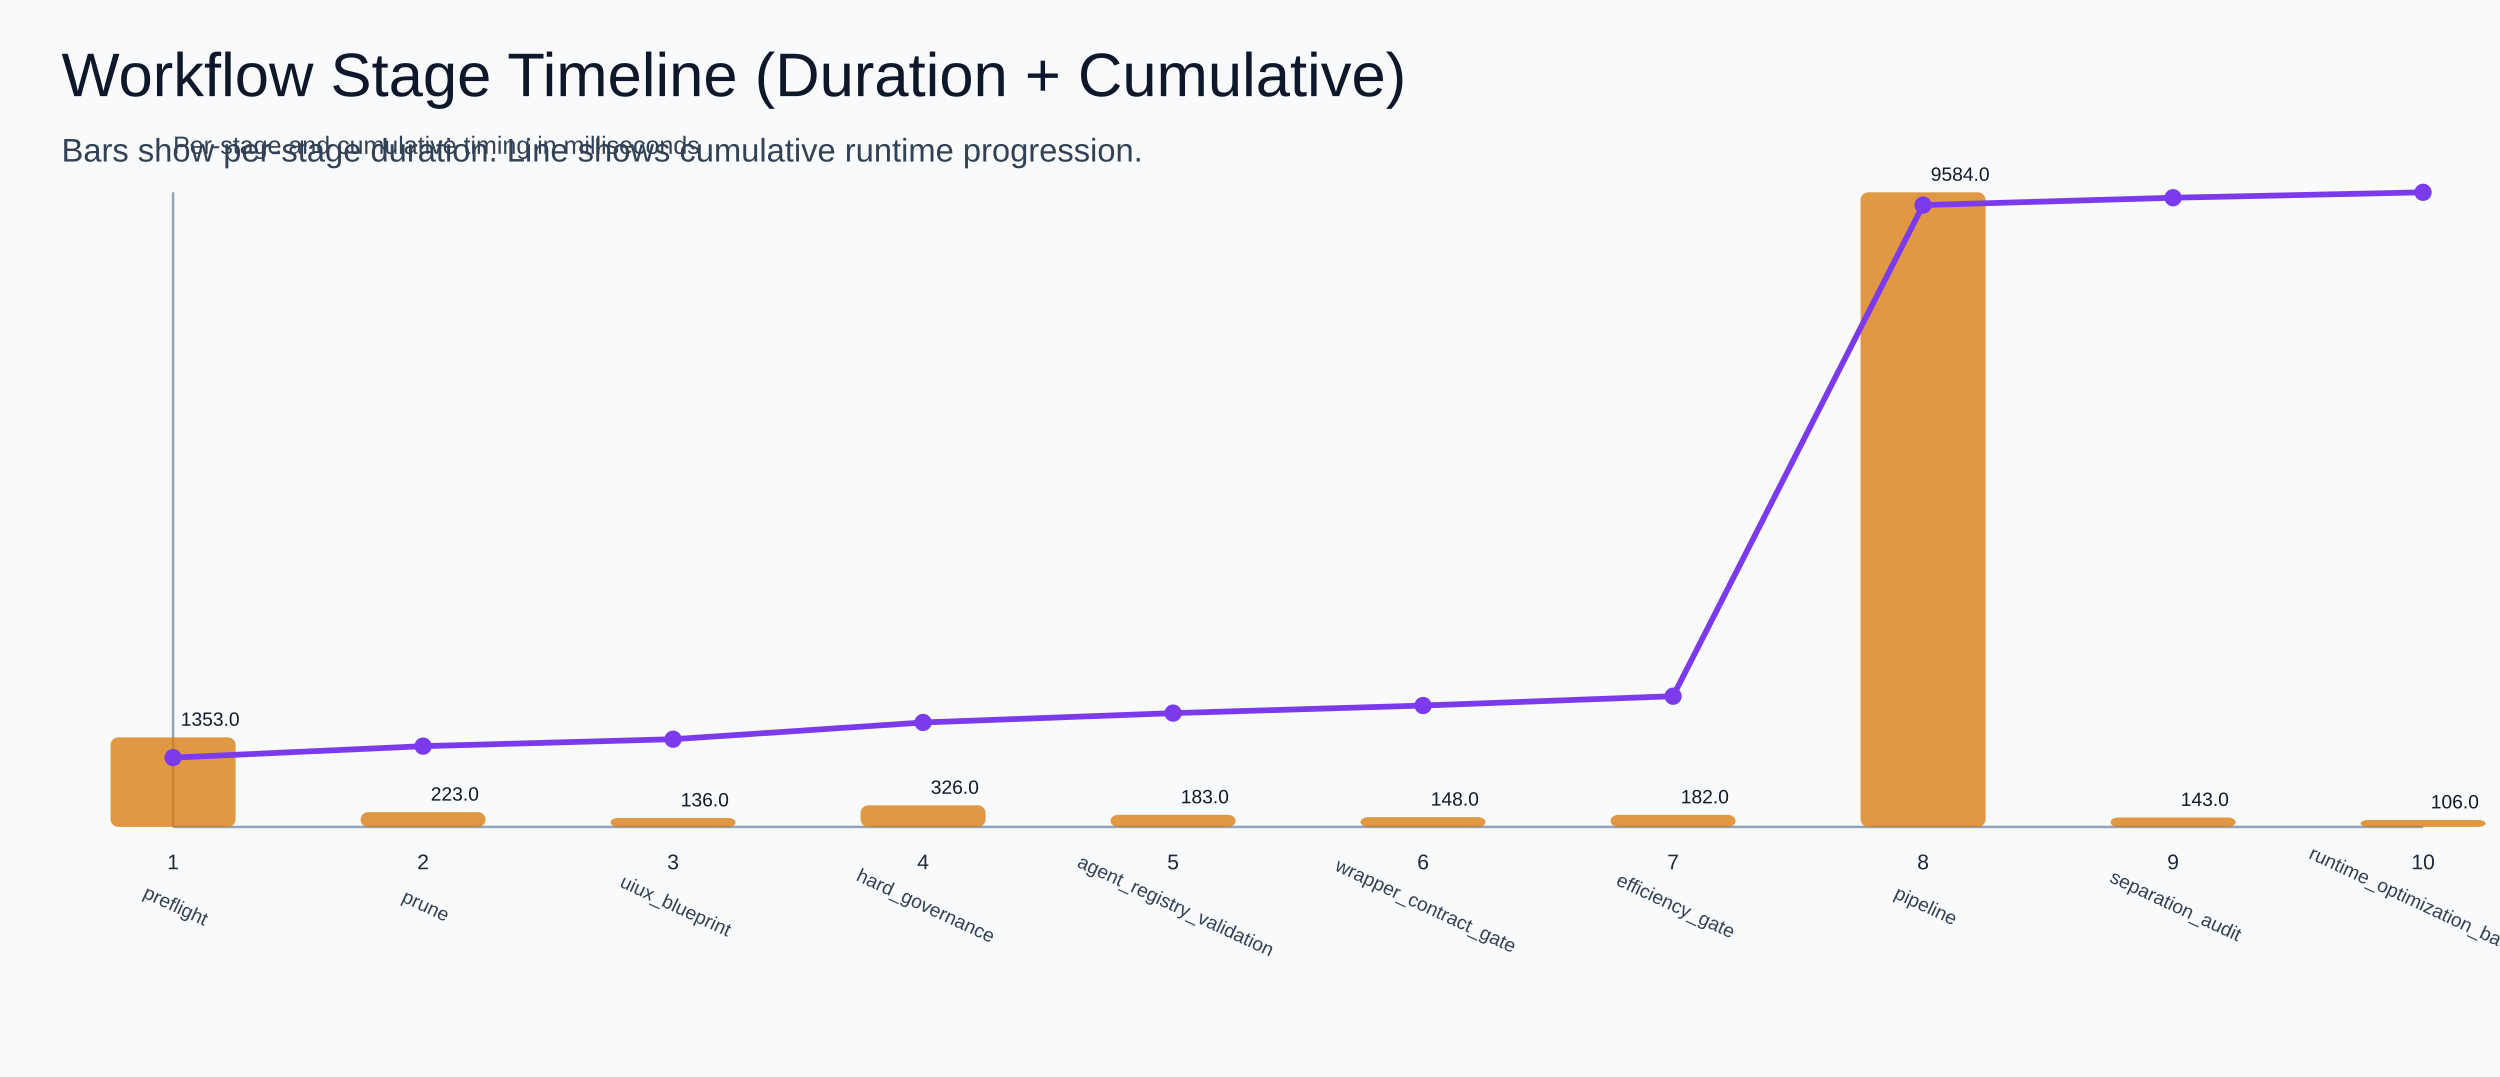
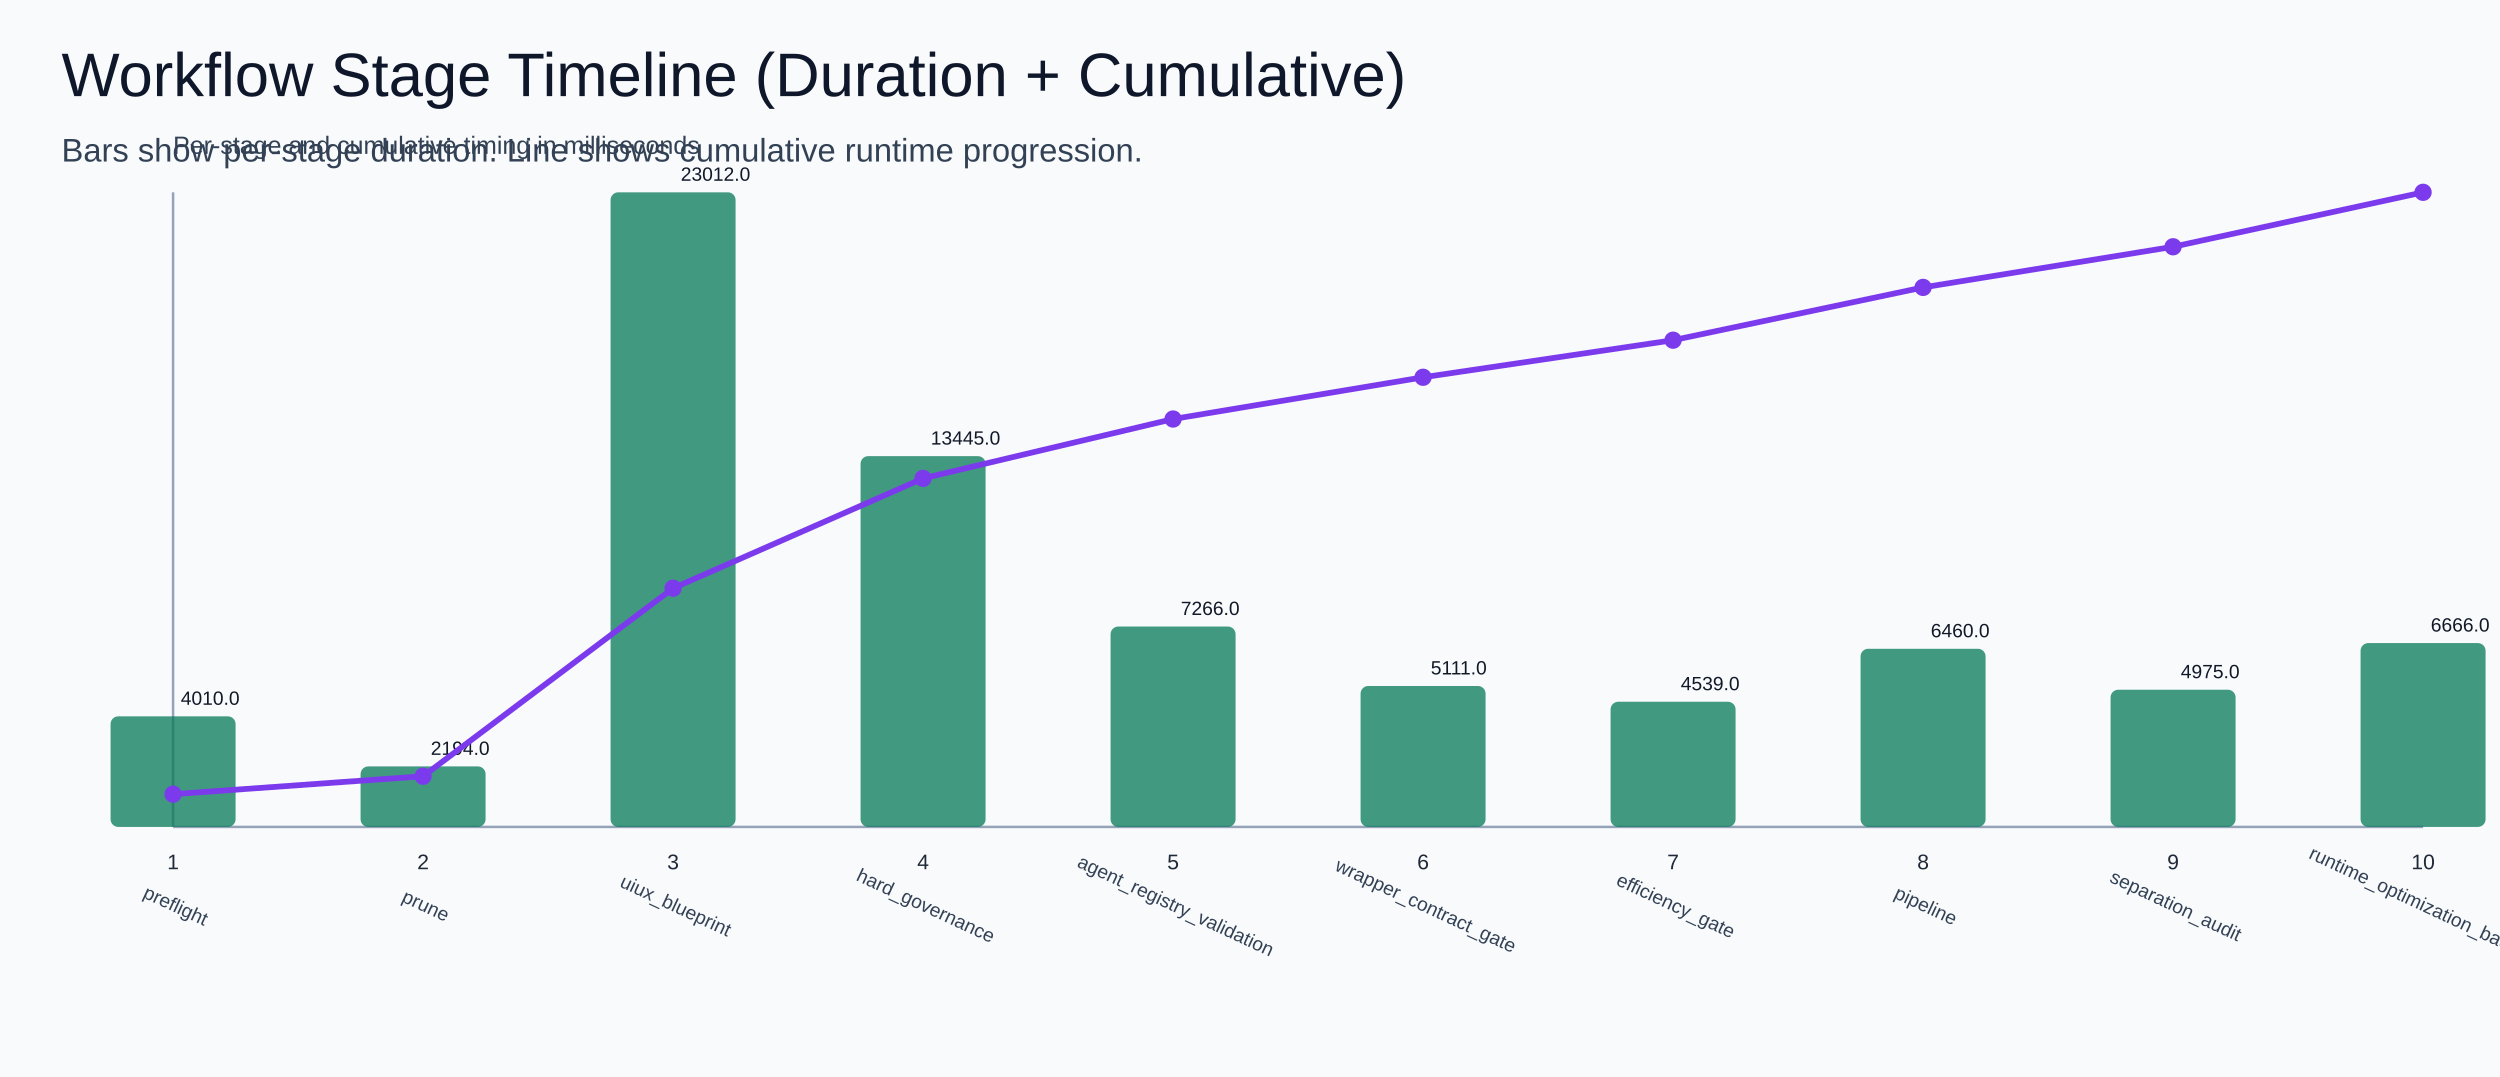
<svg xmlns="http://www.w3.org/2000/svg" width="1300" height="560" viewBox="0 0 1300 560" role="img" aria-label="Workflow stage duration timeline">
  <rect x="0" y="0" width="1300" height="560" fill="#f8fafc" />
  <text x="32" y="50" font-family="Segoe UI, Arial, sans-serif" font-size="32" fill="#0f172a">Workflow Stage Timeline (Duration + Cumulative)</text>
  <text x="32" y="84" font-family="Segoe UI, Arial, sans-serif" font-size="17" fill="#334155">Bars show per-stage duration. Line shows cumulative runtime progression.</text>
  <line x1="90" y1="430" x2="1260" y2="430" stroke="#94a3b8" stroke-width="1.3" />
  <line x1="90" y1="100" x2="90" y2="430" stroke="#94a3b8" stroke-width="1.3" />
-   <rect x="57.50" y="383.41" width="65.00" height="46.59" fill="#d97706" opacity="0.75" rx="4" ry="4" />
+   <rect x="57.50" y="372.50" width="65.00" height="57.50" fill="#047857" opacity="0.75" rx="4" ry="4" />
  <text x="90.00" y="452.00" text-anchor="middle" font-family="Segoe UI, Arial, sans-serif" font-size="11" fill="#1f2937">1</text>
  <text x="90.00" y="474.00" text-anchor="middle" font-family="Segoe UI, Arial, sans-serif" font-size="10" fill="#334155" transform="rotate(25 90.00 474.00)">preflight</text>
-   <text x="94.00" y="377.41" font-family="Segoe UI, Arial, sans-serif" font-size="10" fill="#111827">1353.0</text>
-   <rect x="187.50" y="422.32" width="65.00" height="7.68" fill="#d97706" opacity="0.75" rx="4" ry="4" />
+   <text x="94.00" y="366.50" font-family="Segoe UI, Arial, sans-serif" font-size="10" fill="#111827">4010.0</text>
+   <rect x="187.50" y="398.54" width="65.00" height="31.46" fill="#047857" opacity="0.75" rx="4" ry="4" />
  <text x="220.00" y="452.00" text-anchor="middle" font-family="Segoe UI, Arial, sans-serif" font-size="11" fill="#1f2937">2</text>
  <text x="220.00" y="474.00" text-anchor="middle" font-family="Segoe UI, Arial, sans-serif" font-size="10" fill="#334155" transform="rotate(25 220.00 474.00)">prune</text>
-   <text x="224.00" y="416.32" font-family="Segoe UI, Arial, sans-serif" font-size="10" fill="#111827">223.0</text>
-   <rect x="317.50" y="425.32" width="65.00" height="4.68" fill="#d97706" opacity="0.75" rx="4" ry="4" />
+   <text x="224.00" y="392.54" font-family="Segoe UI, Arial, sans-serif" font-size="10" fill="#111827">2194.0</text>
+   <rect x="317.50" y="100.00" width="65.00" height="330.00" fill="#047857" opacity="0.75" rx="4" ry="4" />
  <text x="350.00" y="452.00" text-anchor="middle" font-family="Segoe UI, Arial, sans-serif" font-size="11" fill="#1f2937">3</text>
  <text x="350.00" y="474.00" text-anchor="middle" font-family="Segoe UI, Arial, sans-serif" font-size="10" fill="#334155" transform="rotate(25 350.00 474.00)">uiux_blueprint</text>
-   <text x="354.00" y="419.32" font-family="Segoe UI, Arial, sans-serif" font-size="10" fill="#111827">136.0</text>
-   <rect x="447.50" y="418.78" width="65.00" height="11.22" fill="#d97706" opacity="0.75" rx="4" ry="4" />
+   <text x="354.00" y="94.00" font-family="Segoe UI, Arial, sans-serif" font-size="10" fill="#111827">23012.0</text>
+   <rect x="447.50" y="237.19" width="65.00" height="192.81" fill="#047857" opacity="0.75" rx="4" ry="4" />
  <text x="480.00" y="452.00" text-anchor="middle" font-family="Segoe UI, Arial, sans-serif" font-size="11" fill="#1f2937">4</text>
  <text x="480.00" y="474.00" text-anchor="middle" font-family="Segoe UI, Arial, sans-serif" font-size="10" fill="#334155" transform="rotate(25 480.00 474.00)">hard_governance</text>
-   <text x="484.00" y="412.78" font-family="Segoe UI, Arial, sans-serif" font-size="10" fill="#111827">326.0</text>
-   <rect x="577.50" y="423.70" width="65.00" height="6.30" fill="#d97706" opacity="0.75" rx="4" ry="4" />
+   <text x="484.00" y="231.19" font-family="Segoe UI, Arial, sans-serif" font-size="10" fill="#111827">13445.0</text>
+   <rect x="577.50" y="325.80" width="65.00" height="104.20" fill="#047857" opacity="0.75" rx="4" ry="4" />
  <text x="610.00" y="452.00" text-anchor="middle" font-family="Segoe UI, Arial, sans-serif" font-size="11" fill="#1f2937">5</text>
  <text x="610.00" y="474.00" text-anchor="middle" font-family="Segoe UI, Arial, sans-serif" font-size="10" fill="#334155" transform="rotate(25 610.00 474.00)">agent_registry_validation</text>
-   <text x="614.00" y="417.70" font-family="Segoe UI, Arial, sans-serif" font-size="10" fill="#111827">183.0</text>
-   <rect x="707.50" y="424.90" width="65.00" height="5.10" fill="#d97706" opacity="0.75" rx="4" ry="4" />
+   <text x="614.00" y="319.80" font-family="Segoe UI, Arial, sans-serif" font-size="10" fill="#111827">7266.0</text>
+   <rect x="707.50" y="356.71" width="65.00" height="73.29" fill="#047857" opacity="0.75" rx="4" ry="4" />
  <text x="740.00" y="452.00" text-anchor="middle" font-family="Segoe UI, Arial, sans-serif" font-size="11" fill="#1f2937">6</text>
  <text x="740.00" y="474.00" text-anchor="middle" font-family="Segoe UI, Arial, sans-serif" font-size="10" fill="#334155" transform="rotate(25 740.00 474.00)">wrapper_contract_gate</text>
-   <text x="744.00" y="418.90" font-family="Segoe UI, Arial, sans-serif" font-size="10" fill="#111827">148.0</text>
-   <rect x="837.50" y="423.73" width="65.00" height="6.27" fill="#d97706" opacity="0.75" rx="4" ry="4" />
+   <text x="744.00" y="350.71" font-family="Segoe UI, Arial, sans-serif" font-size="10" fill="#111827">5111.0</text>
+   <rect x="837.50" y="364.91" width="65.00" height="65.09" fill="#047857" opacity="0.75" rx="4" ry="4" />
  <text x="870.00" y="452.00" text-anchor="middle" font-family="Segoe UI, Arial, sans-serif" font-size="11" fill="#1f2937">7</text>
  <text x="870.00" y="474.00" text-anchor="middle" font-family="Segoe UI, Arial, sans-serif" font-size="10" fill="#334155" transform="rotate(25 870.00 474.00)">efficiency_gate</text>
-   <text x="874.00" y="417.73" font-family="Segoe UI, Arial, sans-serif" font-size="10" fill="#111827">182.0</text>
-   <rect x="967.50" y="100.00" width="65.00" height="330.00" fill="#d97706" opacity="0.75" rx="4" ry="4" />
+   <text x="874.00" y="358.91" font-family="Segoe UI, Arial, sans-serif" font-size="10" fill="#111827">4539.0</text>
+   <rect x="967.50" y="337.36" width="65.00" height="92.64" fill="#047857" opacity="0.75" rx="4" ry="4" />
  <text x="1000.00" y="452.00" text-anchor="middle" font-family="Segoe UI, Arial, sans-serif" font-size="11" fill="#1f2937">8</text>
  <text x="1000.00" y="474.00" text-anchor="middle" font-family="Segoe UI, Arial, sans-serif" font-size="10" fill="#334155" transform="rotate(25 1000.00 474.00)">pipeline</text>
-   <text x="1004.00" y="94.00" font-family="Segoe UI, Arial, sans-serif" font-size="10" fill="#111827">9584.0</text>
-   <rect x="1097.50" y="425.08" width="65.00" height="4.92" fill="#d97706" opacity="0.75" rx="4" ry="4" />
+   <text x="1004.00" y="331.36" font-family="Segoe UI, Arial, sans-serif" font-size="10" fill="#111827">6460.0</text>
+   <rect x="1097.50" y="358.66" width="65.00" height="71.34" fill="#047857" opacity="0.75" rx="4" ry="4" />
  <text x="1130.00" y="452.00" text-anchor="middle" font-family="Segoe UI, Arial, sans-serif" font-size="11" fill="#1f2937">9</text>
  <text x="1130.00" y="474.00" text-anchor="middle" font-family="Segoe UI, Arial, sans-serif" font-size="10" fill="#334155" transform="rotate(25 1130.00 474.00)">separation_audit</text>
-   <text x="1134.00" y="419.08" font-family="Segoe UI, Arial, sans-serif" font-size="10" fill="#111827">143.0</text>
-   <rect x="1227.50" y="426.35" width="65.00" height="3.65" fill="#d97706" opacity="0.75" rx="4" ry="4" />
+   <text x="1134.00" y="352.66" font-family="Segoe UI, Arial, sans-serif" font-size="10" fill="#111827">4975.0</text>
+   <rect x="1227.50" y="334.41" width="65.00" height="95.59" fill="#047857" opacity="0.75" rx="4" ry="4" />
  <text x="1260.00" y="452.00" text-anchor="middle" font-family="Segoe UI, Arial, sans-serif" font-size="11" fill="#1f2937">10</text>
  <text x="1260.00" y="474.00" text-anchor="middle" font-family="Segoe UI, Arial, sans-serif" font-size="10" fill="#334155" transform="rotate(25 1260.00 474.00)">runtime_optimization_backlog</text>
-   <text x="1264.00" y="420.35" font-family="Segoe UI, Arial, sans-serif" font-size="10" fill="#111827">106.0</text>
-   <polyline points="90.00,393.95 220.00,388.00 350.00,384.38 480.00,375.69 610.00,370.82 740.00,366.87 870.00,362.02 1000.00,106.64 1130.00,102.82 1260.00,100.00" fill="none" stroke="#7c3aed" stroke-width="3" />
-   <circle cx="90.00" cy="393.95" r="4.5" fill="#7c3aed" />
-   <circle cx="220.00" cy="388.00" r="4.5" fill="#7c3aed" />
-   <circle cx="350.00" cy="384.38" r="4.5" fill="#7c3aed" />
-   <circle cx="480.00" cy="375.69" r="4.5" fill="#7c3aed" />
-   <circle cx="610.00" cy="370.82" r="4.5" fill="#7c3aed" />
-   <circle cx="740.00" cy="366.87" r="4.5" fill="#7c3aed" />
-   <circle cx="870.00" cy="362.02" r="4.5" fill="#7c3aed" />
-   <circle cx="1000.00" cy="106.64" r="4.5" fill="#7c3aed" />
-   <circle cx="1130.00" cy="102.82" r="4.5" fill="#7c3aed" />
+   <text x="1264.00" y="328.41" font-family="Segoe UI, Arial, sans-serif" font-size="10" fill="#111827">6666.0</text>
+   <polyline points="90.00,412.96 220.00,403.64 350.00,305.88 480.00,248.76 610.00,217.89 740.00,196.18 870.00,176.90 1000.00,149.45 1130.00,128.32 1260.00,100.00" fill="none" stroke="#7c3aed" stroke-width="3" />
+   <circle cx="90.00" cy="412.96" r="4.5" fill="#7c3aed" />
+   <circle cx="220.00" cy="403.64" r="4.5" fill="#7c3aed" />
+   <circle cx="350.00" cy="305.88" r="4.5" fill="#7c3aed" />
+   <circle cx="480.00" cy="248.76" r="4.5" fill="#7c3aed" />
+   <circle cx="610.00" cy="217.89" r="4.5" fill="#7c3aed" />
+   <circle cx="740.00" cy="196.18" r="4.5" fill="#7c3aed" />
+   <circle cx="870.00" cy="176.90" r="4.5" fill="#7c3aed" />
+   <circle cx="1000.00" cy="149.45" r="4.5" fill="#7c3aed" />
+   <circle cx="1130.00" cy="128.32" r="4.5" fill="#7c3aed" />
  <circle cx="1260.00" cy="100.00" r="4.5" fill="#7c3aed" />
  <text x="90" y="80" font-family="Segoe UI, Arial, sans-serif" font-size="13" fill="#334155">Per-stage and cumulative timing in milliseconds</text>
</svg>
